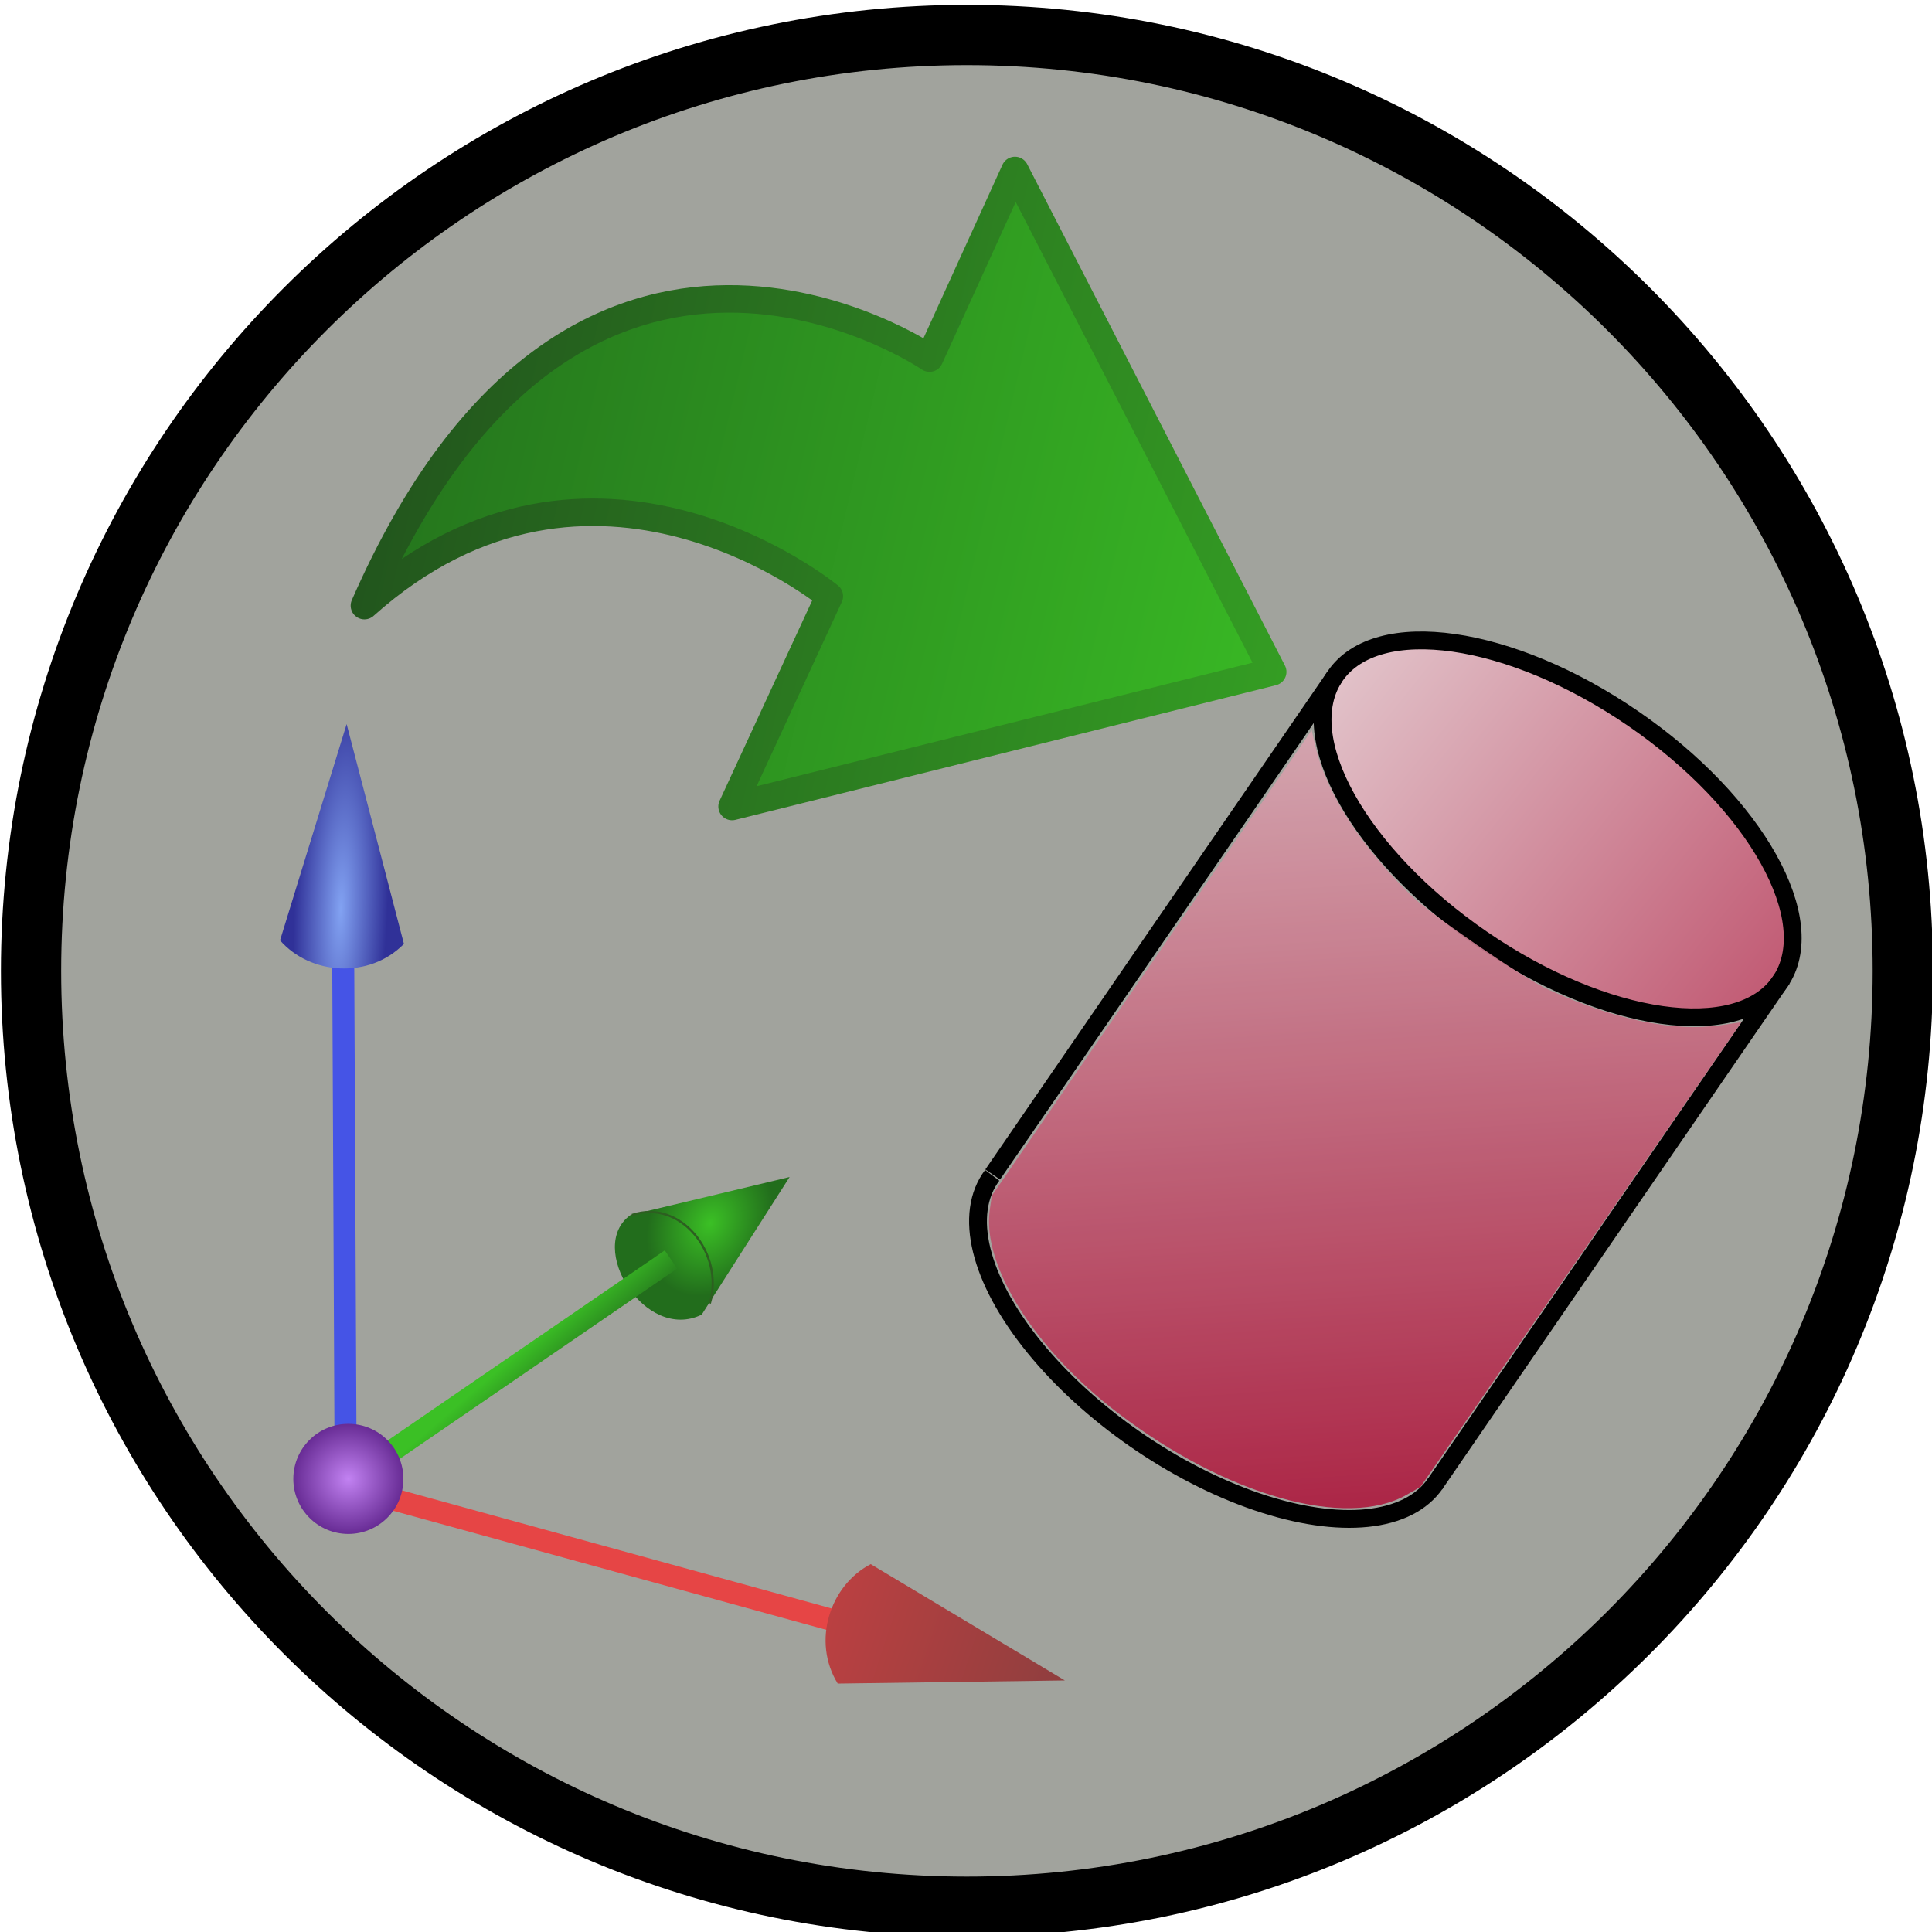
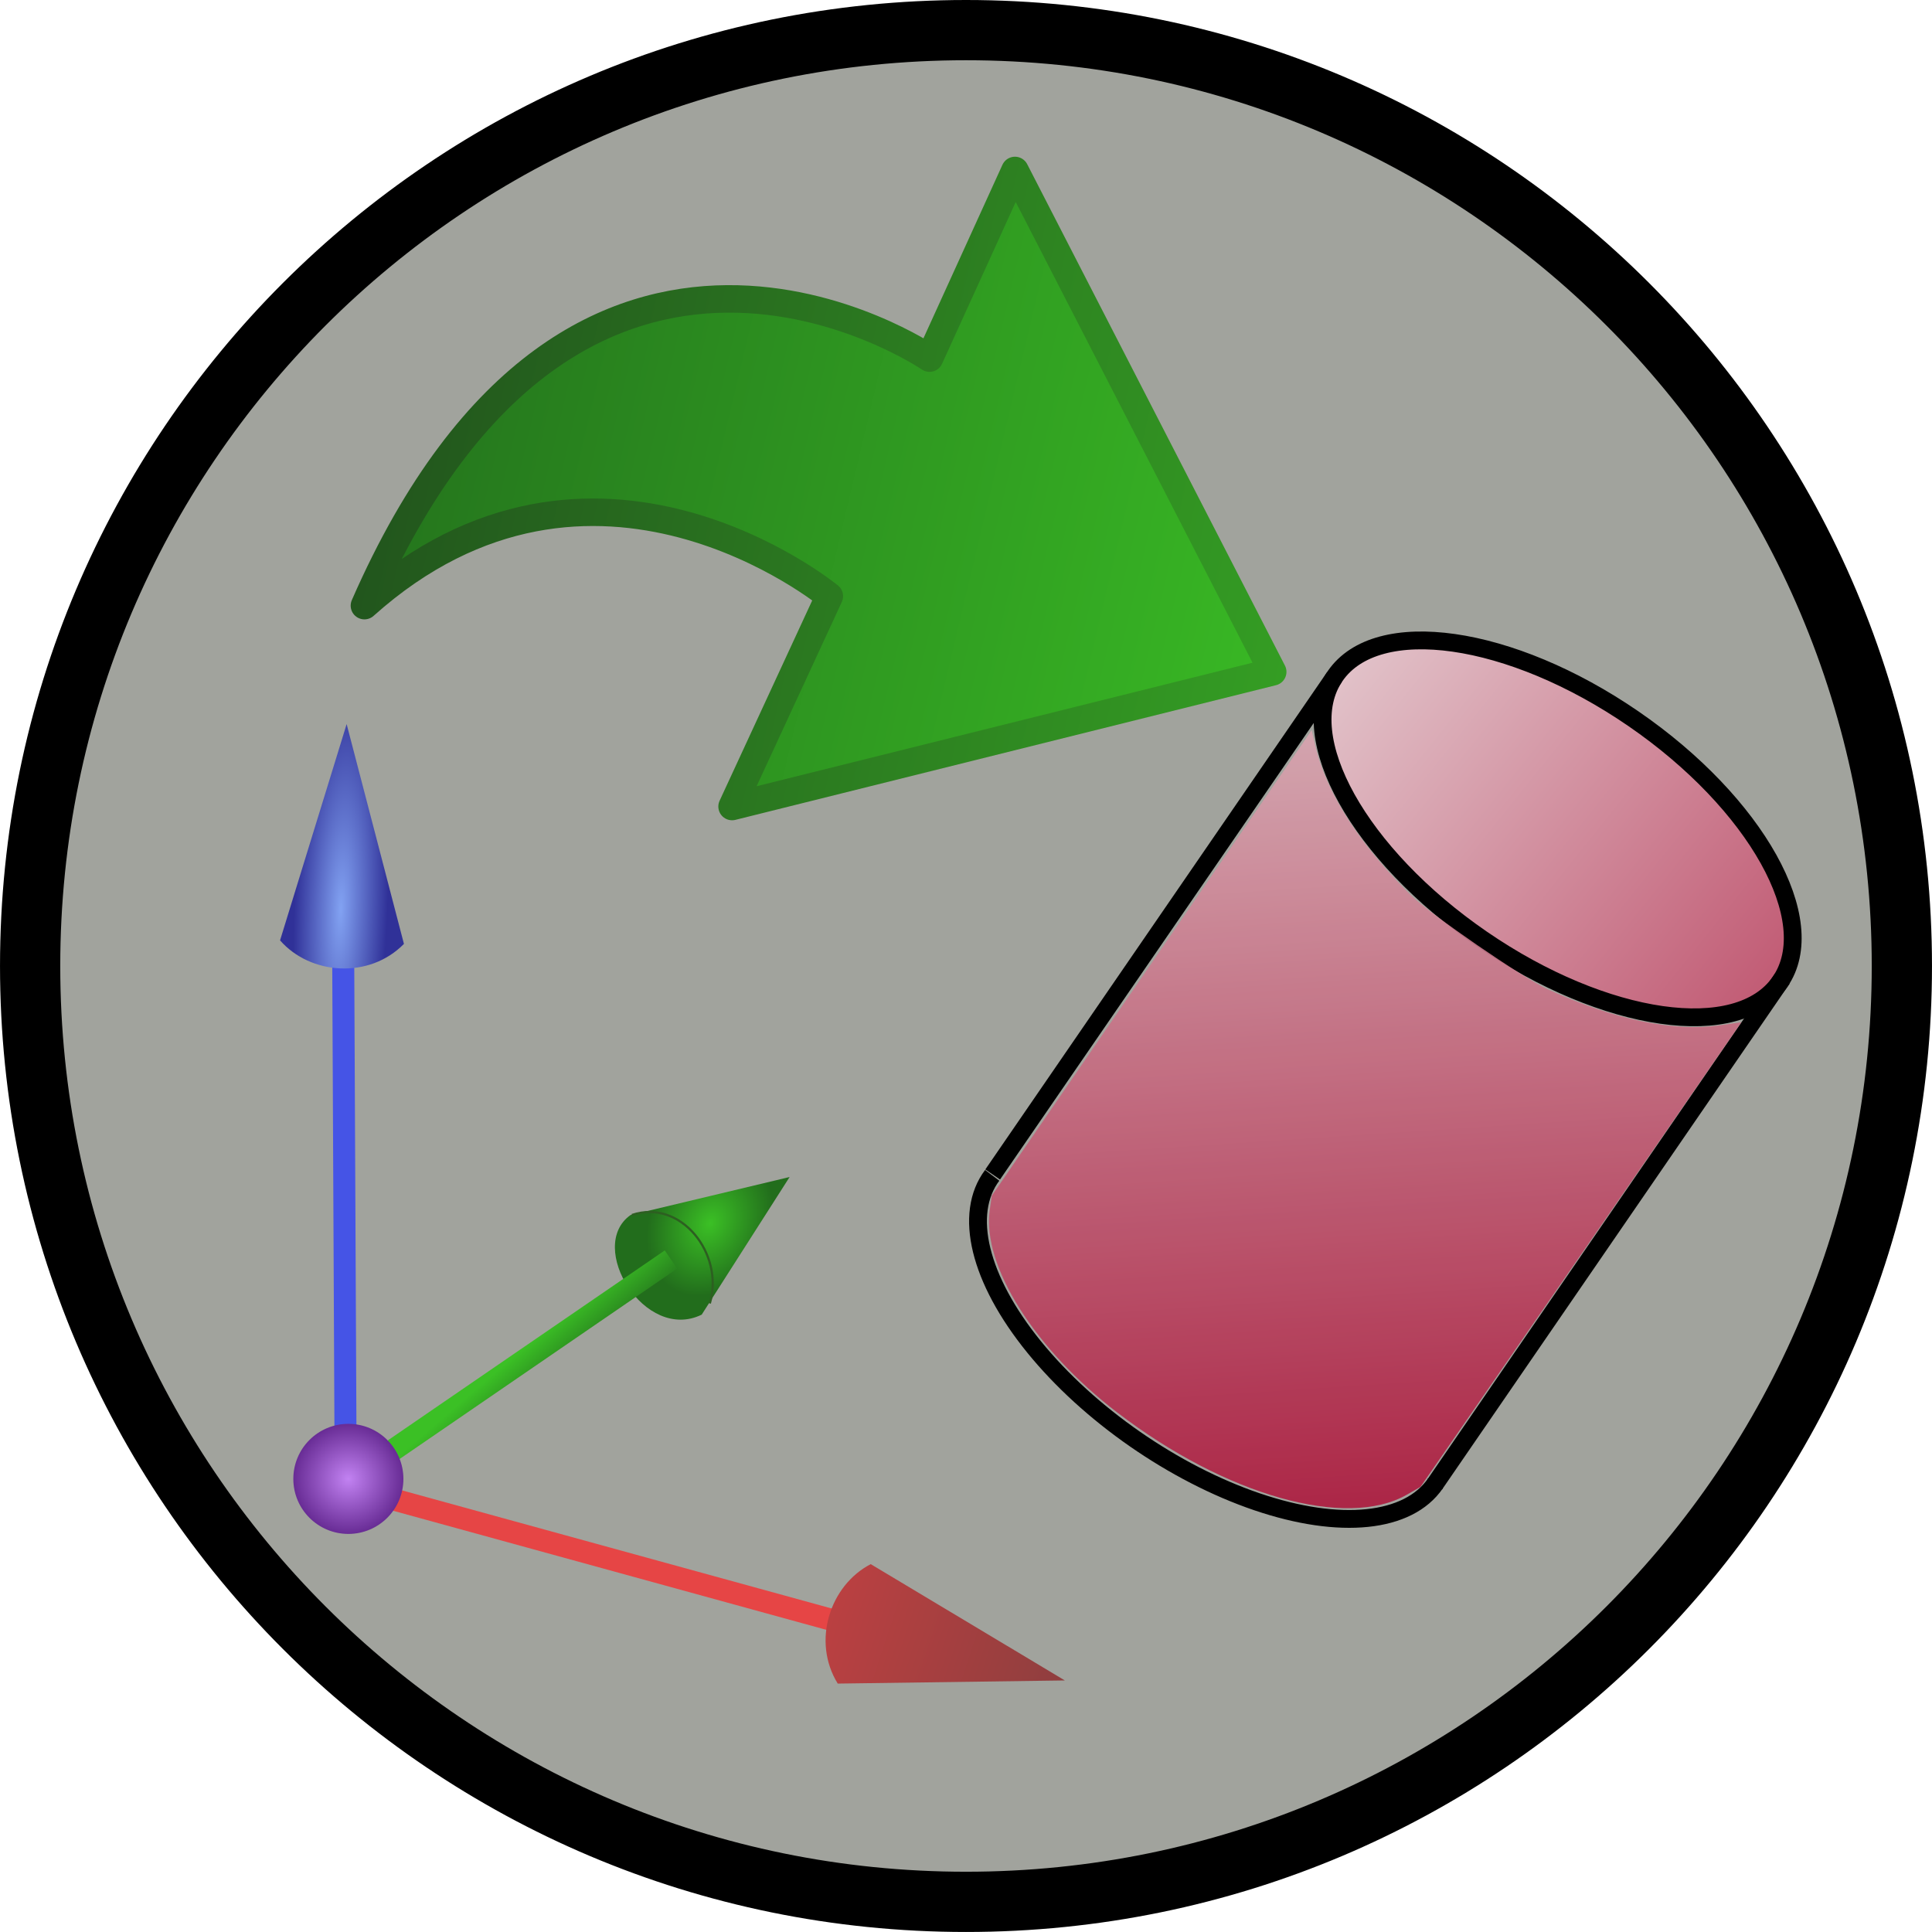
<svg xmlns="http://www.w3.org/2000/svg" xmlns:xlink="http://www.w3.org/1999/xlink" width="64" height="64" id="svg5181" version="1.1">
  <defs id="defs5183">
    <linearGradient id="linearGradient4203">
      <stop id="stop4247" offset="0" style="stop-color:#3bc025;stop-opacity:1" />
      <stop id="stop4249" offset="1" style="stop-color:#226d1c;stop-opacity:1" />
-     </linearGradient>
-     <linearGradient id="linearGradient4346">
-       <stop id="stop4348" offset="0" style="stop-color:#ebd924;stop-opacity:1" />
-       <stop id="stop4350" offset="1" style="stop-color:#c1a548;stop-opacity:1" />
    </linearGradient>
    <linearGradient id="linearGradient4305">
      <stop style="stop-color:#c64142;stop-opacity:1" offset="0" id="stop4307" />
      <stop style="stop-color:#8a3e3e;stop-opacity:1" offset="1" id="stop4309" />
    </linearGradient>
    <linearGradient id="linearGradient4251">
      <stop style="stop-color:#36a424;stop-opacity:1" offset="0" id="stop4205" />
      <stop style="stop-color:#204e1c;stop-opacity:1" offset="1" id="stop4207" />
    </linearGradient>
-     <linearGradient id="linearGradient4197">
-       <stop style="stop-color:#6b6548;stop-opacity:1" offset="0" id="stop4199" />
-       <stop style="stop-color:#e5e0d4;stop-opacity:1" offset="1" id="stop4201" />
-     </linearGradient>
-     <linearGradient id="linearGradient3851">
-       <stop style="stop-color:#e6eb24;stop-opacity:1;" offset="0" id="stop3853" />
-       <stop style="stop-color:#9b825d;stop-opacity:1;" offset="1" id="stop3855" />
-     </linearGradient>
    <linearGradient id="linearGradient3796">
      <stop style="stop-color:#e3c7cd;stop-opacity:1;" offset="0" id="stop3798" />
      <stop style="stop-color:#a50029;stop-opacity:1;" offset="1" id="stop3800" />
    </linearGradient>
    <linearGradient id="linearGradient3811">
      <stop style="stop-color:#82a2f2;stop-opacity:1;" offset="0" id="stop3813" />
      <stop style="stop-color:#303198;stop-opacity:1" offset="1" id="stop3815" />
    </linearGradient>
-     <linearGradient id="linearGradient3803">
-       <stop style="stop-color:#efeff2;stop-opacity:1;" offset="0" id="stop3805" />
-       <stop style="stop-color:#aaaab2;stop-opacity:1" offset="1" id="stop3807" />
-     </linearGradient>
-     <linearGradient id="linearGradient3795">
-       <stop style="stop-color:#efdce7;stop-opacity:1;" offset="0" id="stop3797" />
-       <stop style="stop-color:#efd0cf;stop-opacity:1;" offset="1" id="stop3799" />
-     </linearGradient>
-     <linearGradient xlink:href="#linearGradient3796" id="linearGradient3802" x1="6.643" y1="-4.357" x2="80.357" y2="8.071" gradientUnits="userSpaceOnUse" gradientTransform="translate(-5.487745,-1.286946)" />
-     <linearGradient xlink:href="#linearGradient3796" id="linearGradient3826" x1="10.643" y1="19.286" x2="33.214" y2="46.429" gradientUnits="userSpaceOnUse" gradientTransform="translate(-3.396882,-5.404061)" />
-     <linearGradient xlink:href="#linearGradient3796" id="linearGradient3834" x1="21.5" y1="17.857" x2="56.643" y2="35.857" gradientUnits="userSpaceOnUse" gradientTransform="translate(-5.891806,-6.034663)" />
-     <linearGradient xlink:href="#linearGradient3851" id="linearGradient3857" x1="29.25" y1="15.786" x2="42.107" y2="15.857" gradientUnits="userSpaceOnUse" />
-     <linearGradient xlink:href="#linearGradient3851" id="linearGradient3867" x1="31.036" y1="18.143" x2="44.107" y2="18.143" gradientUnits="userSpaceOnUse" gradientTransform="translate(-0.4285714,-14.28571)" />
-     <linearGradient xlink:href="#linearGradient3851" id="linearGradient3871" gradientUnits="userSpaceOnUse" x1="29.25" y1="15.786" x2="42.107" y2="15.857" />
-     <linearGradient xlink:href="#linearGradient3851" id="linearGradient3881" x1="34.752" y1="6.75" x2="40.959" y2="6.75" gradientUnits="userSpaceOnUse" gradientTransform="translate(10.70762,-16.75761)" />
-     <linearGradient xlink:href="#linearGradient3851" id="linearGradient3887" gradientUnits="userSpaceOnUse" x1="29.25" y1="15.786" x2="42.107" y2="15.857" gradientTransform="translate(13.18311,-5.875345)" />
-     <linearGradient xlink:href="#linearGradient3851" id="linearGradient3890" gradientUnits="userSpaceOnUse" gradientTransform="matrix(0.9852844,0,0,1.462784,2.896935,-26.45902)" x1="29.25" y1="15.786" x2="42.107" y2="15.857" />
-     <linearGradient id="linearGradient3795-1">
-       <stop id="stop3797-2" offset="0" style="stop-color:#d4a286;stop-opacity:1" />
-       <stop id="stop3799-4" offset="1" style="stop-color:#ad826a;stop-opacity:1" />
-     </linearGradient>
-     <linearGradient id="linearGradient3803-0">
-       <stop id="stop3805-5" offset="0" style="stop-color:#6b6548;stop-opacity:1" />
-       <stop id="stop3807-7" offset="1" style="stop-color:#e5e0d4;stop-opacity:1" />
-     </linearGradient>
    <linearGradient id="linearGradient3811-7">
      <stop id="stop3813-9" offset="0" style="stop-color:#c282f2;stop-opacity:1" />
      <stop id="stop3815-5" offset="1" style="stop-color:#662a93;stop-opacity:1" />
    </linearGradient>
-     <linearGradient xlink:href="#linearGradient3851" id="linearGradient4234" gradientUnits="userSpaceOnUse" gradientTransform="matrix(0.9852844,0,0,1.462784,-3.819093,-24.52414)" x1="29.25" y1="15.786" x2="42.107" y2="15.857" />
-     <linearGradient xlink:href="#linearGradient3851" id="linearGradient4238" gradientUnits="userSpaceOnUse" gradientTransform="translate(-7.144599,-12.35083)" x1="31.036" y1="18.143" x2="44.107" y2="18.143" />
-     <linearGradient xlink:href="#linearGradient3796" id="linearGradient4241" gradientUnits="userSpaceOnUse" gradientTransform="translate(63.88883,10.83786)" x1="19.977" y1="-2.539" x2="47.83" y2="26.456" />
-     <linearGradient xlink:href="#linearGradient3796" id="linearGradient4244" gradientUnits="userSpaceOnUse" gradientTransform="translate(65.67665,-6.916316)" x1="21" y1="13.357" x2="33.214" y2="46.429" />
-     <linearGradient xlink:href="#linearGradient3796" id="linearGradient4247" gradientUnits="userSpaceOnUse" gradientTransform="translate(63.18173,-7.546918)" x1="31.786" y1="16.857" x2="43.143" y2="46.286" />
-     <linearGradient xlink:href="#linearGradient3851" id="linearGradient4249" gradientUnits="userSpaceOnUse" x1="29.25" y1="15.786" x2="42.107" y2="15.857" />
-     <linearGradient xlink:href="#linearGradient3796" id="linearGradient3067" gradientUnits="userSpaceOnUse" gradientTransform="translate(-5.768616,-12.61943)" x1="19.977" y1="-2.539" x2="47.83" y2="26.456" />
-     <linearGradient xlink:href="#linearGradient3796" id="linearGradient3070" gradientUnits="userSpaceOnUse" gradientTransform="translate(-3.980799,-30.3736)" x1="21" y1="13.357" x2="33.214" y2="46.429" />
-     <linearGradient xlink:href="#linearGradient3796" id="linearGradient3073" gradientUnits="userSpaceOnUse" gradientTransform="translate(-6.475723,-31.00421)" x1="31.786" y1="16.857" x2="43.143" y2="46.286" />
-     <linearGradient xlink:href="#linearGradient3851" id="linearGradient3852" x1="13.864" y1="9.565" x2="35.464" y2="27.04" gradientUnits="userSpaceOnUse" />
    <linearGradient xlink:href="#linearGradient4305" id="linearGradient4301" x1="154.362" y1="22.497" x2="168.962" y2="27.282" gradientUnits="userSpaceOnUse" gradientTransform="matrix(0.729,0,0,0.729,-87.06692,20.26999)" />
    <radialGradient xlink:href="#linearGradient4203" id="radialGradient4309" cx="163.172" cy="16.756" fx="163.172" fy="16.756" r="5.437" gradientTransform="matrix(0.2117631,-0.4102876,0.3234227,0.1669292,-16.45102,88.67306)" gradientUnits="userSpaceOnUse" />
    <linearGradient xlink:href="#linearGradient4203" id="linearGradient4317" x1="144.677" y1="16.304" x2="146.347" y2="18.235" gradientUnits="userSpaceOnUse" gradientTransform="matrix(0.729,0,0,0.729,-87.06692,15.84392)" />
    <linearGradient xlink:href="#linearGradient4203" id="linearGradient4326" x1="144.677" y1="16.304" x2="146.347" y2="18.235" gradientUnits="userSpaceOnUse" gradientTransform="matrix(0.729,0,0,0.729,-87.06692,15.84392)" />
    <radialGradient xlink:href="#linearGradient3811" id="radialGradient4336" cx="141.121" cy="-2.419" fx="141.121" fy="-2.419" r="5.437" gradientTransform="matrix(0.05514173,-1.36674,0.2843293,0.01147138,4.195883,207.0282)" gradientUnits="userSpaceOnUse" />
    <radialGradient xlink:href="#linearGradient3811-7" id="radialGradient4346" cx="125.786" cy="28.429" fx="125.786" fy="28.429" r="2.55" gradientUnits="userSpaceOnUse" gradientTransform="matrix(0.729,0,0,0.729,-80.15778,12.26567)" />
    <linearGradient gradientTransform="matrix(0.4866827,0.3343926,-0.3343926,0.4866827,39.00206,-7.905087)" xlink:href="#linearGradient3796" id="linearGradient3833" x1="13.143" y1="7.429" x2="51.571" y2="56.143" gradientUnits="userSpaceOnUse" />
    <linearGradient gradientTransform="matrix(0.59049,0,0,0.59049,27.24715,-46.73861)" xlink:href="#linearGradient3796" id="linearGradient3847" x1="17.071" y1="41.929" x2="75.071" y2="46.214" gradientUnits="userSpaceOnUse" />
    <linearGradient xlink:href="#linearGradient4203" id="linearGradient4517" gradientUnits="userSpaceOnUse" x1="98.447" y1="-4.305" x2="108.203" y2="46.104" gradientTransform="matrix(-0.3002462,0.664299,-0.664299,-0.3002462,72.79627,-60.83283)" />
-     <linearGradient id="linearGradient3811-7-4">
-       <stop id="stop3813-9-2" offset="0" style="stop-color:#acc2fb;stop-opacity:1" />
-       <stop id="stop3815-5-6" offset="1" style="stop-color:#4547f2;stop-opacity:1;" />
-     </linearGradient>
    <linearGradient xlink:href="#linearGradient4251" id="linearGradient4242" x1="9.528" y1="6.142" x2="44.273" y2="-6.392" gradientUnits="userSpaceOnUse" gradientTransform="matrix(-0.9921537,0.1250238,0.1250238,0.9921537,54.76858,-3.155831)" />
  </defs>
  <g id="layer1" transform="translate(0,16)" style="display:inline">
-     <g style="display:inline" id="layer1-3" transform="translate(-10.27298,4.606089)">
+     <g style="display:inline" id="layer1-3" transform="translate(-10.30356,4.444669)">
      <circle style="fill:#a1a39d;fill-opacity:1;stroke:#000000;stroke-width:2;stroke-miterlimit:4;stroke-dasharray:none;stroke-opacity:1" id="path3938" transform="matrix(0.9977728,0,0,0.9977728,9.875939,-21.44244)" cx="32.5" cy="33.071" r="31.071" />
    </g>
    <path style="fill:none;fill-rule:evenodd;stroke:#e64545;stroke-width:0.729px;stroke-linecap:butt;stroke-linejoin:miter;stroke-opacity:1" d="m 11.452,33.236 17.808,4.895" id="path4291" />
    <path style="fill:url(#linearGradient4301);fill-opacity:1;fill-rule:evenodd;stroke:none;stroke-width:0.1;stroke-linecap:butt;stroke-linejoin:miter;stroke-miterlimit:4;stroke-dasharray:none;stroke-opacity:1" d="m 27.751,39.771 c -0.866,-1.402 -0.258,-3.257 1.093,-3.957 l 6.431,3.853 z" id="path4293" />
    <path id="path4305" d="m 23.245,27.549 c -1.887,0.926 -3.83,-2.26 -2.357,-3.3 l 5.269,-1.259 z" style="fill:url(#radialGradient4309);fill-opacity:1;fill-rule:evenodd;stroke:none;stroke-width:0.1;stroke-linecap:butt;stroke-linejoin:miter;stroke-miterlimit:4;stroke-dasharray:none;stroke-opacity:1" />
    <path id="path4303" d="M 11.489,33.088 22.228,25.722" style="fill:url(#linearGradient4317);fill-opacity:1;fill-rule:evenodd;stroke:url(#linearGradient4326);stroke-width:0.729px;stroke-linecap:butt;stroke-linejoin:miter;stroke-opacity:1" />
    <path style="fill:none;fill-rule:evenodd;stroke:#2d5f21;stroke-width:0.073;stroke-linecap:butt;stroke-linejoin:miter;stroke-miterlimit:4;stroke-dasharray:none;stroke-opacity:1" d="m 20.932,24.249 c 1.618,-0.551 3.07,1.289 2.582,2.928" id="path4328" />
    <path id="path4330" d="M 11.452,33.236 11.366,15.007" style="fill:none;fill-rule:evenodd;stroke:#4554e6;stroke-width:0.729px;stroke-linecap:butt;stroke-linejoin:miter;stroke-opacity:1" />
    <path id="path4332" d="m 13.381,15.268 c -1.154,1.175 -3.101,1.028 -4.104,-0.117 L 11.483,7.986 Z" style="fill:url(#radialGradient4336);fill-opacity:1;fill-rule:evenodd;stroke:none;stroke-width:0.1;stroke-linecap:butt;stroke-linejoin:miter;stroke-miterlimit:4;stroke-dasharray:none;stroke-opacity:1" />
    <circle style="opacity:1;fill:url(#radialGradient4346);fill-opacity:1;stroke:none;stroke-width:0.1;stroke-linecap:round;stroke-linejoin:round;stroke-miterlimit:4;stroke-dasharray:none;stroke-dashoffset:0;stroke-opacity:1" id="path4338" cx="11.54" cy="32.99" r="1.823" />
    <g id="g4261" transform="translate(1.285714,1.714286)">
      <path transform="matrix(0.8242014,0.5662968,-0.5662968,0.8242014,0,0)" d="M 55.928,-0.301 A 8.942,4.429 0 0 1 51.402,3.55 8.942,4.429 0 0 1 42.406,3.503 8.942,4.429 0 0 1 38.047,-0.395" id="path3048" style="fill:none;fill-rule:evenodd;stroke:#000000;stroke-width:0.59px;stroke-linecap:butt;stroke-linejoin:miter;stroke-opacity:1" />
      <ellipse transform="matrix(0.8242014,0.5662968,-0.5662968,0.8242014,0,0)" style="fill:url(#linearGradient3847);fill-opacity:1;fill-rule:evenodd;stroke:#000000;stroke-width:0.59px;stroke-linecap:butt;stroke-linejoin:miter;stroke-opacity:1" id="path3050" cx="46.986" cy="-20.462" rx="8.942" ry="4.429" />
      <path id="path3052" d="M 31.598,21.192 42.92,4.715" style="fill:none;stroke:#000000;stroke-width:0.59px;stroke-linecap:butt;stroke-linejoin:miter;stroke-opacity:1" />
      <path id="path3054" d="M 46.242,31.459 57.755,14.703" style="fill:none;stroke:#000000;stroke-width:0.59px;stroke-linecap:butt;stroke-linejoin:miter;stroke-opacity:1" />
      <path id="path3824" d="M 35.737,29.086 C 32.988,26.982 31.242,24.214 31.501,22.37 l 0.067,-0.473 5.299,-7.713 5.299,-7.713 0.115,0.503 c 0.353,1.551 1.464,3.288 3.181,4.978 0.622,0.612 3.722,2.743 4.519,3.105 2.226,1.014 4.173,1.419 5.731,1.191 l 0.688,-0.1 -5.315,7.696 -5.316,7.696 -0.446,0.256 c -2.015,1.157 -6.007,0.028 -9.586,-2.711 z" style="opacity:0.9;fill:url(#linearGradient3833);fill-opacity:1;stroke:none" />
    </g>
    <path id="path4515" d="m 24.251,10.717 17.909,-4.461 -8.538,-16.609 -2.83,6.216 c 0,0 -11.65,-7.964 -18.72,8.199 C 19.636,-2.709 27.473,3.749 27.473,3.749 Z" style="display:inline;fill:url(#linearGradient4517);fill-opacity:1;fill-rule:evenodd;stroke:url(#linearGradient4242);stroke-width:0.911;stroke-linecap:butt;stroke-linejoin:round;stroke-miterlimit:4;stroke-dasharray:none;stroke-opacity:1" />
  </g>
</svg>
